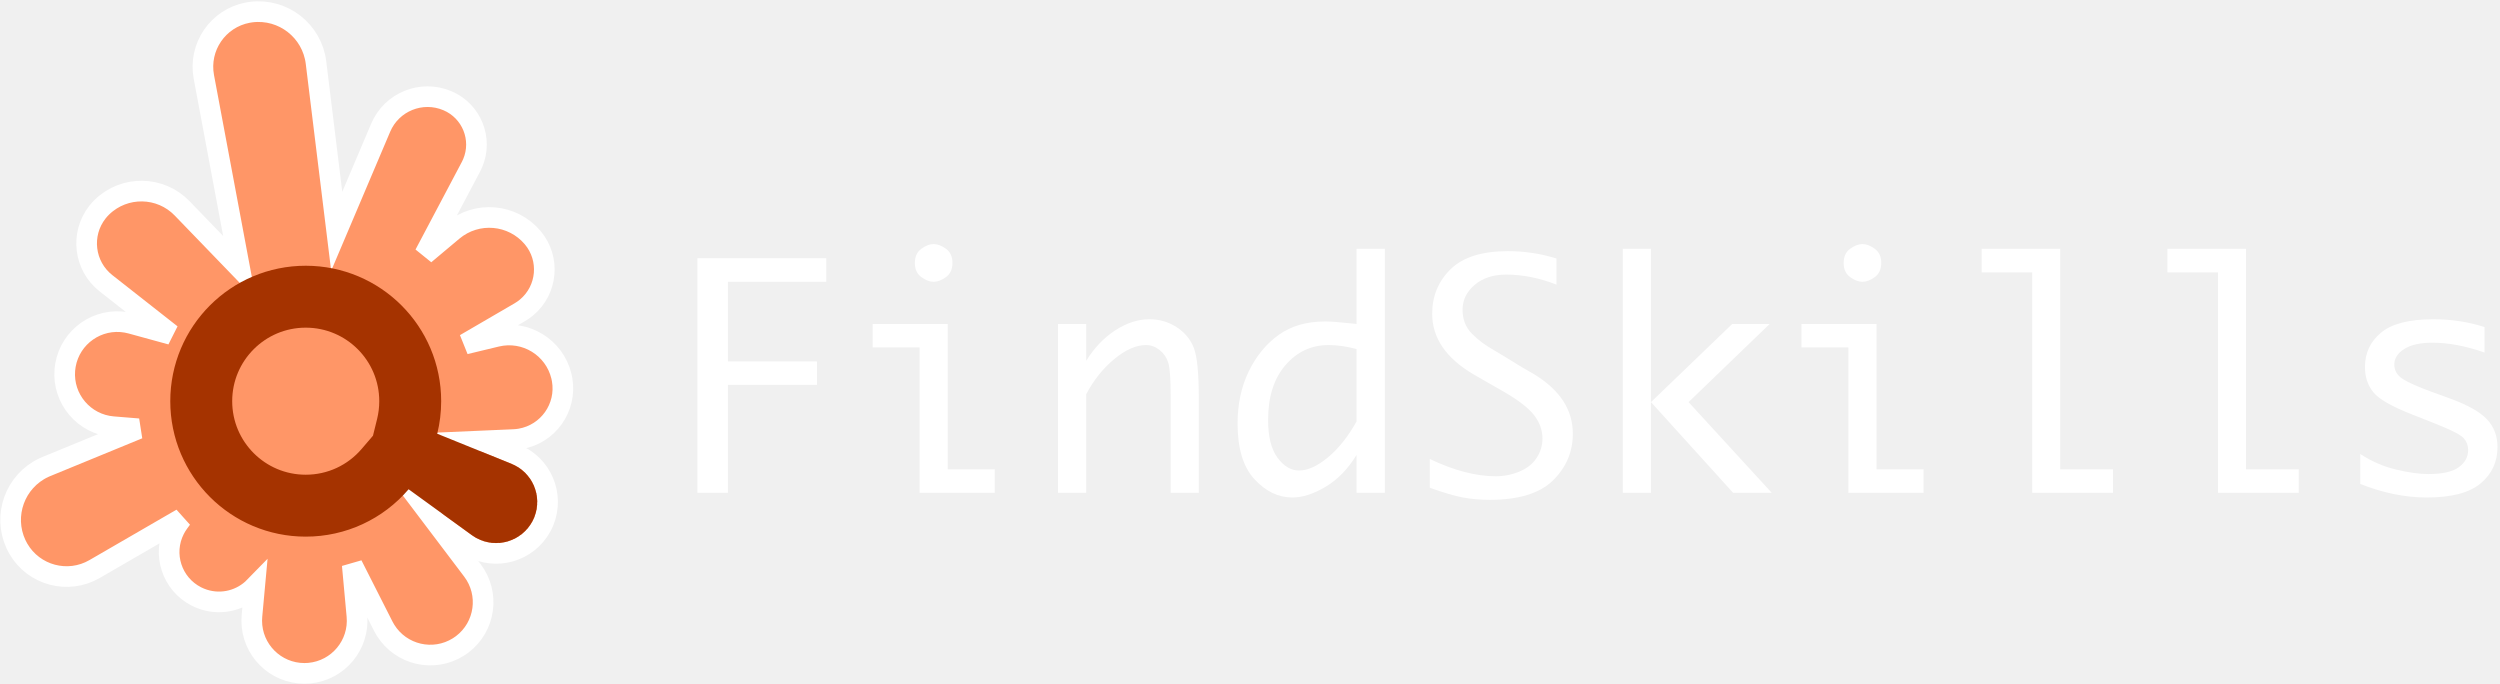
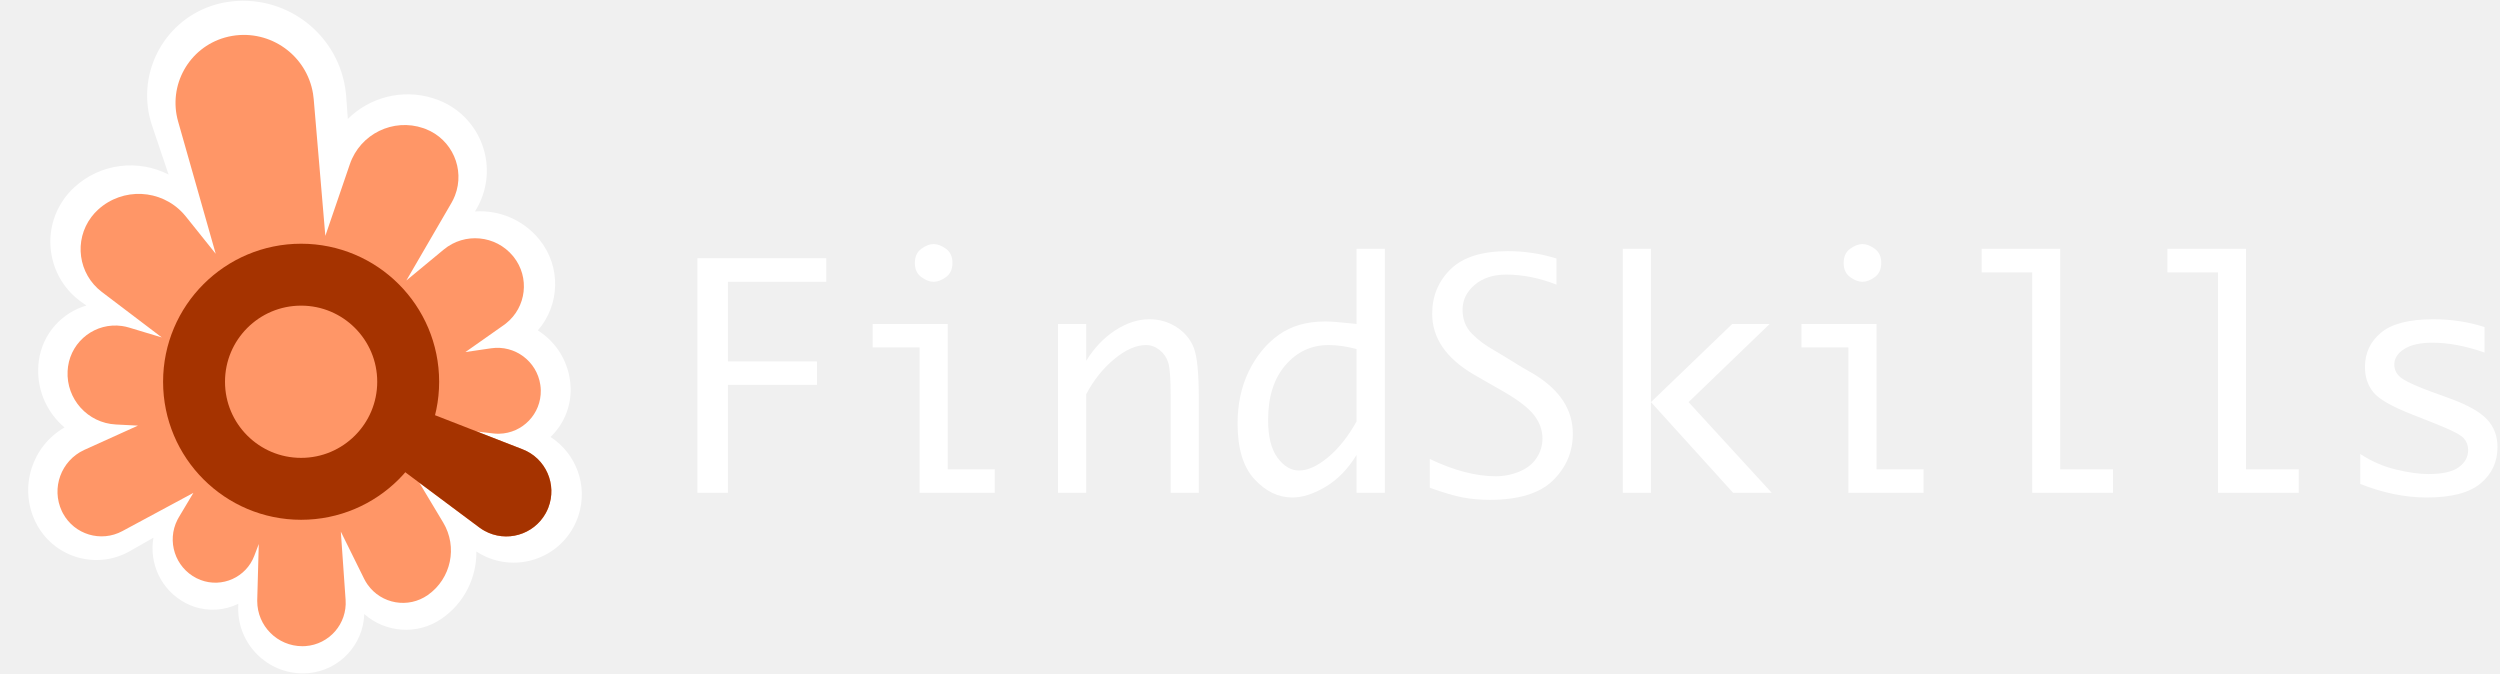
- <svg xmlns="http://www.w3.org/2000/svg" xmlns:xlink="http://www.w3.org/1999/xlink" width="969px" height="265px" viewBox="0 0 969 265" version="1.1">
+ <svg xmlns="http://www.w3.org/2000/svg" xmlns:xlink="http://www.w3.org/1999/xlink" width="969px" height="261px" viewBox="0 0 969 261" version="1.1">
  <defs>
-     <path d="M0,0 L969,0 L969,265 L0,265 L0,0 Z" id="path-1" />
+     <path d="M0,0 L969,0 L969,261 L0,261 L0,0 Z" id="path-1" />
  </defs>
-   <g id="findskills_logo_dark_background" stroke="none" fill="none" xlink:href="#path-1" fill-rule="evenodd">
-     <path d="M175,155.5 C175,158.938 174.692,162.337 174.085,165.668 L199.784,176.076 C209.991,180.209 214.914,191.834 210.781,202.04 C210.478,202.788 210.13,203.517 209.739,204.222 C204.4,213.853 192.265,217.333 182.634,211.994 C181.928,211.603 181.247,211.17 180.594,210.696 L158.91,194.969 C148.397,205.756 133.952,212 118.5,212 C87.296,212 62,186.704 62,155.5 C62,124.296 87.296,99 118.5,99 C149.704,99 175,124.296 175,155.5 Z" id="Combined-Shape" stroke="#FFFFFF" stroke-width="8" fill="#FF9667" />
-     <g id="Group" stroke-width="1" transform="translate(7.4737, 8)" fill="#FF9667">
-       <path d="M115.01,16.267 L115.01,16.267 L123.037,81.645 L140.079,41.498 C144.338,31.464 155.925,26.783 165.958,31.042 C175.34,35.024 179.717,45.857 175.735,55.239 C175.531,55.72 175.306,56.192 175.062,56.654 L157.12,90.587 L168.027,81.436 C177.334,73.625 191.211,74.84 199.021,84.147 C205.824,92.254 204.766,104.341 196.659,111.143 C195.823,111.845 194.929,112.474 193.986,113.023 L172.816,125.353 L184.964,122.425 C196.164,119.725 207.431,126.616 210.131,137.816 C210.238,138.262 210.331,138.71 210.409,139.161 C212.271,149.969 205.02,160.24 194.213,162.102 C193.385,162.245 192.548,162.335 191.709,162.372 L139.024,164.68 L175.642,213.094 C182.459,222.108 180.679,234.942 171.665,241.76 C171.18,242.127 170.68,242.471 170.164,242.793 C160.582,248.781 147.959,245.867 141.971,236.284 C141.648,235.768 141.348,235.237 141.073,234.694 L129.056,210.99 L130.865,230.71 C131.896,241.943 123.625,251.884 112.392,252.915 C111.772,252.971 111.149,253 110.526,253 C99.246,253 90.102,243.856 90.102,232.576 C90.102,231.953 90.131,231.33 90.187,230.71 L91.219,219.467 C86.271,224.546 78.698,226.682 71.491,224.363 C70.51,224.047 69.555,223.653 68.637,223.185 C59.125,218.339 55.343,206.699 60.189,197.187 C60.657,196.269 61.198,195.389 61.806,194.557 L62.934,193.014 L29.183,212.56 C18.847,218.547 5.615,215.02 -0.371,204.684 C-0.691,204.131 -0.987,203.564 -1.257,202.985 C-6.482,191.78 -1.634,178.46 9.571,173.235 C9.886,173.088 10.204,172.949 10.526,172.817 L46.142,158.185 L36.329,157.386 C25.102,156.47 16.742,146.627 17.657,135.4 C17.709,134.768 17.79,134.139 17.9,133.515 C19.856,122.422 30.435,115.015 41.528,116.971 C42.152,117.081 42.771,117.22 43.382,117.387 L58.87,121.636 L33.611,101.794 C25.082,95.094 23.6,82.749 30.299,74.22 C30.853,73.515 31.455,72.848 32.101,72.225 C40.817,63.808 54.708,64.05 63.125,72.767 L85.416,95.85 L71.541,21.821 C69.368,10.223 77.007,-0.941 88.606,-3.115 C89.047,-3.198 89.492,-3.267 89.938,-3.322 C102.271,-4.836 113.496,3.934 115.01,16.267 Z" id="Combined-Shape" stroke="#FFFFFF" stroke-width="8" />
-       <path d="M157.496,171.239 L186.305,182.906 C188.321,183.722 189.293,186.018 188.477,188.034 C188.417,188.182 188.348,188.326 188.271,188.465 C187.217,190.368 184.82,191.055 182.917,190.001 C182.778,189.923 182.643,189.838 182.514,189.744 L157.953,171.93 L156.371,170.783 Z M151.526,147.5 C151.526,150.824 151.128,154.086 150.35,157.242 L148.06,166.526 L141.795,173.836 C134.137,182.772 123.02,188 111.026,188 C88.659,188 70.526,169.868 70.526,147.5 C70.526,125.132 88.659,107 111.026,107 C133.394,107 151.526,125.132 151.526,147.5 Z" id="Combined-Shape" stroke="#A53300" stroke-width="24" />
-     </g>
-     <g id="FindSkills" stroke-width="1" transform="translate(257, 63)" fill="#FFFFFF">
-       <polygon id="Path" fill-rule="nonzero" points="13.314 128 13.314 37.086 63.257 37.086 63.257 46.229 25.143 46.229 25.143 77.086 59.657 77.086 59.657 86.171 25.143 86.171 25.143 128" />
-       <path d="M99.429,128 L99.429,71.657 L81.257,71.657 L81.257,62.571 L110.343,62.571 L110.343,118.914 L128.571,118.914 L128.571,128 L99.429,128 Z M97.6,38.914 C97.6,36.476 98.438,34.648 100.114,33.429 C101.79,32.21 103.371,31.6 104.857,31.6 C106.381,31.6 107.981,32.21 109.657,33.429 C111.333,34.648 112.171,36.476 112.171,38.914 C112.171,41.352 111.333,43.181 109.657,44.4 C107.981,45.619 106.381,46.229 104.857,46.229 C103.371,46.229 101.79,45.619 100.114,44.4 C98.438,43.181 97.6,41.352 97.6,38.914 Z" id="Shape" fill-rule="nonzero" />
-       <path d="M153.086,128 L153.086,62.571 L164,62.571 L164,76.857 C167.124,71.829 170.886,67.886 175.286,65.029 C179.686,62.171 184.095,60.743 188.514,60.743 C192.4,60.743 195.924,61.771 199.086,63.829 C202.248,65.886 204.467,68.571 205.743,71.886 C207.019,75.2 207.657,81.714 207.657,91.429 L207.657,128 L196.743,128 L196.743,90.114 C196.743,83.79 196.438,79.629 195.829,77.629 C195.219,75.629 194.105,73.981 192.486,72.686 C190.867,71.39 189.105,70.743 187.2,70.743 C183.352,70.743 179.238,72.562 174.857,76.2 C170.476,79.838 166.857,84.381 164,89.829 L164,128 L153.086,128 Z" id="Path" fill-rule="nonzero" />
-       <path d="M268.8,113.314 C265.486,118.762 261.495,122.876 256.829,125.657 C252.162,128.438 247.867,129.829 243.943,129.829 C238.495,129.829 233.59,127.467 229.229,122.743 C224.867,118.019 222.686,110.838 222.686,101.2 C222.686,93.619 224.133,86.857 227.029,80.914 C229.924,74.971 233.79,70.267 238.629,66.8 C243.467,63.333 249.467,61.6 256.629,61.6 C258.686,61.6 261.81,61.829 266,62.286 C266.61,62.362 267.543,62.457 268.8,62.571 L268.8,33.429 L279.771,33.429 L279.771,128 L268.8,128 L268.8,113.314 Z M268.8,100.343 L268.8,72.286 C264.914,71.257 261.314,70.743 258,70.743 C251.295,70.743 245.705,73.343 241.229,78.543 C236.752,83.743 234.514,90.819 234.514,99.771 C234.514,106.248 235.733,111.133 238.171,114.429 C240.61,117.724 243.39,119.371 246.514,119.371 C249.905,119.371 253.657,117.657 257.771,114.229 C261.886,110.8 265.562,106.171 268.8,100.343 Z" id="Shape" fill-rule="nonzero" />
-       <path d="M297.2,126.057 L297.2,114.914 C306.571,119.371 315.086,121.6 322.743,121.6 C325.943,121.6 329.01,120.99 331.943,119.771 C334.876,118.552 337.095,116.79 338.6,114.486 C340.105,112.181 340.857,109.676 340.857,106.971 C340.857,103.81 339.819,100.848 337.743,98.086 C335.667,95.324 331.79,92.286 326.114,88.971 L320.114,85.543 L314.057,82.057 C303.429,75.771 298.114,67.962 298.114,58.629 C298.114,51.771 300.495,46.01 305.257,41.343 C310.019,36.676 317.429,34.343 327.486,34.343 C333.962,34.343 340.229,35.295 346.286,37.2 L346.286,47.314 C339.619,44.724 333.124,43.429 326.8,43.429 C321.771,43.429 317.695,44.762 314.571,47.429 C311.448,50.095 309.886,53.295 309.886,57.029 C309.886,60.762 311.086,63.857 313.486,66.314 C315.886,68.771 318.933,71.029 322.629,73.086 L327.2,75.829 L332.857,79.314 L337.714,82.114 C347.657,88.21 352.629,95.867 352.629,105.086 C352.629,112.133 350.067,118.171 344.943,123.2 C339.819,128.229 331.619,130.743 320.343,130.743 C316.762,130.743 313.333,130.438 310.057,129.829 C306.781,129.219 302.495,127.962 297.2,126.057 Z" id="Path" fill-rule="nonzero" />
-       <polygon id="Path" fill-rule="nonzero" points="372 128 372 33.429 382.914 33.429 382.914 92.857 414.4 62.571 428.914 62.571 397.486 92.857 429.714 128 414.743 128 382.914 92.857 382.914 128" />
-       <path d="M459.429,128 L459.429,71.657 L441.257,71.657 L441.257,62.571 L470.343,62.571 L470.343,118.914 L488.571,118.914 L488.571,128 L459.429,128 Z M457.6,38.914 C457.6,36.476 458.438,34.648 460.114,33.429 C461.79,32.21 463.371,31.6 464.857,31.6 C466.381,31.6 467.981,32.21 469.657,33.429 C471.333,34.648 472.171,36.476 472.171,38.914 C472.171,41.352 471.333,43.181 469.657,44.4 C467.981,45.619 466.381,46.229 464.857,46.229 C463.371,46.229 461.79,45.619 460.114,44.4 C458.438,43.181 457.6,41.352 457.6,38.914 Z" id="Shape" fill-rule="nonzero" />
-       <polygon id="Path" fill-rule="nonzero" points="530.686 128 530.686 42.571 511.086 42.571 511.086 33.429 541.543 33.429 541.543 118.914 562 118.914 562 128" />
-       <polygon id="Path" fill-rule="nonzero" points="602.686 128 602.686 42.571 583.086 42.571 583.086 33.429 613.543 33.429 613.543 118.914 634 118.914 634 128" />
-       <path d="M657.829,124.571 L657.829,112.971 C662.21,115.829 666.838,117.838 671.714,119 C676.59,120.162 680.743,120.743 684.171,120.743 C689.657,120.743 693.61,119.857 696.029,118.086 C698.448,116.314 699.657,114.095 699.657,111.429 C699.657,109.676 699.105,108.171 698,106.914 C696.857,105.657 694.038,104.114 689.543,102.286 L685.771,100.743 L678.229,97.771 C670.114,94.61 664.99,91.676 662.857,88.971 C660.724,86.305 659.657,83.067 659.657,79.257 C659.657,73.848 661.733,69.41 665.886,65.943 C670.038,62.476 676.8,60.743 686.171,60.743 C693.143,60.743 699.752,61.752 706,63.771 L706,73.657 C698.8,71.105 692.038,69.829 685.714,69.829 C681.105,69.829 677.505,70.638 674.914,72.257 C672.324,73.876 671.029,75.886 671.029,78.286 C671.029,80.648 672.152,82.533 674.4,83.943 C676.648,85.352 680.286,86.971 685.314,88.8 L692.686,91.486 C699.467,93.962 704.229,96.648 706.971,99.543 C709.676,102.438 711.029,106.038 711.029,110.343 C711.029,116.019 708.857,120.686 704.514,124.343 C700.171,128 693.2,129.829 683.6,129.829 C675.257,129.829 666.667,128.076 657.829,124.571 Z" id="Path" fill-rule="nonzero" />
+   <g id="findskills_logo_dark_background" stroke="none" fill="none" xlink:href="#path-1" fill-rule="evenodd" stroke-width="1">
+     <g id="FindSkills" transform="translate(257, 63)">
+       <polygon id="Path" fill="#FFFFFF" fill-rule="nonzero" points="13.314 128 13.314 37.086 63.257 37.086 63.257 46.229 25.143 46.229 25.143 77.086 59.657 77.086 59.657 86.171 25.143 86.171 25.143 128" />
+       <path d="M99.429,128 L99.429,71.657 L81.257,71.657 L81.257,62.571 L110.343,62.571 L110.343,118.914 L128.571,118.914 L128.571,128 L99.429,128 Z M97.6,38.914 C97.6,36.476 98.438,34.648 100.114,33.429 C101.79,32.21 103.371,31.6 104.857,31.6 C106.381,31.6 107.981,32.21 109.657,33.429 C111.333,34.648 112.171,36.476 112.171,38.914 C112.171,41.352 111.333,43.181 109.657,44.4 C107.981,45.619 106.381,46.229 104.857,46.229 C103.371,46.229 101.79,45.619 100.114,44.4 C98.438,43.181 97.6,41.352 97.6,38.914 Z" id="Shape" fill="#FFFFFF" fill-rule="nonzero" />
+       <path d="M153.086,128 L153.086,62.571 L164,62.571 L164,76.857 C167.124,71.829 170.886,67.886 175.286,65.029 C179.686,62.171 184.095,60.743 188.514,60.743 C192.4,60.743 195.924,61.771 199.086,63.829 C202.248,65.886 204.467,68.571 205.743,71.886 C207.019,75.2 207.657,81.714 207.657,91.429 L207.657,128 L196.743,128 L196.743,90.114 C196.743,83.79 196.438,79.629 195.829,77.629 C195.219,75.629 194.105,73.981 192.486,72.686 C190.867,71.39 189.105,70.743 187.2,70.743 C183.352,70.743 179.238,72.562 174.857,76.2 C170.476,79.838 166.857,84.381 164,89.829 L164,128 L153.086,128 Z" id="Path" fill="#FFFFFF" fill-rule="nonzero" />
+       <path d="M268.8,113.314 C265.486,118.762 261.495,122.876 256.829,125.657 C252.162,128.438 247.867,129.829 243.943,129.829 C238.495,129.829 233.59,127.467 229.229,122.743 C224.867,118.019 222.686,110.838 222.686,101.2 C222.686,93.619 224.133,86.857 227.029,80.914 C229.924,74.971 233.79,70.267 238.629,66.8 C243.467,63.333 249.467,61.6 256.629,61.6 C258.686,61.6 261.81,61.829 266,62.286 C266.61,62.362 267.543,62.457 268.8,62.571 L268.8,33.429 L279.771,33.429 L279.771,128 L268.8,128 L268.8,113.314 Z M268.8,100.343 L268.8,72.286 C264.914,71.257 261.314,70.743 258,70.743 C251.295,70.743 245.705,73.343 241.229,78.543 C236.752,83.743 234.514,90.819 234.514,99.771 C234.514,106.248 235.733,111.133 238.171,114.429 C240.61,117.724 243.39,119.371 246.514,119.371 C249.905,119.371 253.657,117.657 257.771,114.229 C261.886,110.8 265.562,106.171 268.8,100.343 Z" id="Shape" fill="#FFFFFF" fill-rule="nonzero" />
+       <path d="M297.2,126.057 L297.2,114.914 C306.571,119.371 315.086,121.6 322.743,121.6 C325.943,121.6 329.01,120.99 331.943,119.771 C334.876,118.552 337.095,116.79 338.6,114.486 C340.105,112.181 340.857,109.676 340.857,106.971 C340.857,103.81 339.819,100.848 337.743,98.086 C335.667,95.324 331.79,92.286 326.114,88.971 L320.114,85.543 L314.057,82.057 C303.429,75.771 298.114,67.962 298.114,58.629 C298.114,51.771 300.495,46.01 305.257,41.343 C310.019,36.676 317.429,34.343 327.486,34.343 C333.962,34.343 340.229,35.295 346.286,37.2 L346.286,47.314 C339.619,44.724 333.124,43.429 326.8,43.429 C321.771,43.429 317.695,44.762 314.571,47.429 C311.448,50.095 309.886,53.295 309.886,57.029 C309.886,60.762 311.086,63.857 313.486,66.314 C315.886,68.771 318.933,71.029 322.629,73.086 L327.2,75.829 L332.857,79.314 L337.714,82.114 C347.657,88.21 352.629,95.867 352.629,105.086 C352.629,112.133 350.067,118.171 344.943,123.2 C339.819,128.229 331.619,130.743 320.343,130.743 C316.762,130.743 313.333,130.438 310.057,129.829 C306.781,129.219 302.495,127.962 297.2,126.057 Z" id="Path" fill="#FFFFFF" fill-rule="nonzero" />
+       <polygon id="Path" fill="#FFFFFF" fill-rule="nonzero" points="372 128 372 33.429 382.914 33.429 382.914 92.857 414.4 62.571 428.914 62.571 397.486 92.857 429.714 128 414.743 128 382.914 92.857 382.914 128" />
+       <path d="M459.429,128 L459.429,71.657 L441.257,71.657 L441.257,62.571 L470.343,62.571 L470.343,118.914 L488.571,118.914 L488.571,128 L459.429,128 Z M457.6,38.914 C457.6,36.476 458.438,34.648 460.114,33.429 C461.79,32.21 463.371,31.6 464.857,31.6 C466.381,31.6 467.981,32.21 469.657,33.429 C471.333,34.648 472.171,36.476 472.171,38.914 C472.171,41.352 471.333,43.181 469.657,44.4 C467.981,45.619 466.381,46.229 464.857,46.229 C463.371,46.229 461.79,45.619 460.114,44.4 C458.438,43.181 457.6,41.352 457.6,38.914 Z" id="Shape" fill="#FFFFFF" fill-rule="nonzero" />
+       <polygon id="Path" fill="#FFFFFF" fill-rule="nonzero" points="530.686 128 530.686 42.571 511.086 42.571 511.086 33.429 541.543 33.429 541.543 118.914 562 118.914 562 128" />
+       <polygon id="Path" fill="#FFFFFF" fill-rule="nonzero" points="602.686 128 602.686 42.571 583.086 42.571 583.086 33.429 613.543 33.429 613.543 118.914 634 118.914 634 128" />
+       <path d="M657.829,124.571 L657.829,112.971 C662.21,115.829 666.838,117.838 671.714,119 C676.59,120.162 680.743,120.743 684.171,120.743 C689.657,120.743 693.61,119.857 696.029,118.086 C698.448,116.314 699.657,114.095 699.657,111.429 C699.657,109.676 699.105,108.171 698,106.914 C696.857,105.657 694.038,104.114 689.543,102.286 L685.771,100.743 L678.229,97.771 C670.114,94.61 664.99,91.676 662.857,88.971 C660.724,86.305 659.657,83.067 659.657,79.257 C659.657,73.848 661.733,69.41 665.886,65.943 C670.038,62.476 676.8,60.743 686.171,60.743 C693.143,60.743 699.752,61.752 706,63.771 L706,73.657 C698.8,71.105 692.038,69.829 685.714,69.829 C681.105,69.829 677.505,70.638 674.914,72.257 C672.324,73.876 671.029,75.886 671.029,78.286 C671.029,80.648 672.152,82.533 674.4,83.943 C676.648,85.352 680.286,86.971 685.314,88.8 L692.686,91.486 C699.467,93.962 704.229,96.648 706.971,99.543 C709.676,102.438 711.029,106.038 711.029,110.343 C711.029,116.019 708.857,120.686 704.514,124.343 C700.171,128 693.2,129.829 683.6,129.829 C675.257,129.829 666.667,128.076 657.829,124.571 Z" id="Path" fill="#FFFFFF" fill-rule="nonzero" />
+       <g id="Group" transform="translate(-247, -63)">
+         <path d="M123.818,34.193 C123.988,35.283 124.113,36.379 124.193,37.479 L124.817,46.099 C133.215,37.797 145.811,34.297 157.865,38.076 C158.648,38.322 159.422,38.596 160.185,38.9 C175.25,44.892 182.605,61.963 176.612,77.028 C175.929,78.746 175.085,80.395 174.092,81.954 C183.263,81.348 192.585,85.009 198.887,92.637 L199.145,92.953 C207.577,103.448 207.01,118.26 198.463,128.065 C204.613,131.946 209.206,138.261 210.696,145.964 C210.97,147.381 211.131,148.819 211.178,150.262 C211.421,157.743 208.394,164.572 203.385,169.375 C213.281,175.752 218.034,188.219 214.183,199.924 C213.665,201.499 213,203.021 212.197,204.472 C205.143,217.221 189.089,221.837 176.34,214.783 C175.761,214.462 175.194,214.12 174.64,213.756 C174.77,223.837 169.995,233.749 161.129,239.83 C151.713,246.289 139.369,245.238 131.19,237.999 C130.817,249.848 121.645,259.823 109.539,260.906 C108.834,260.968 108.128,261 107.421,261 C93.557,261 82.319,249.761 82.319,235.898 C82.319,235.604 82.324,235.31 82.334,235.016 L82.37,234.02 C77.165,236.57 70.986,237.129 65.074,235.092 C64.075,234.748 63.102,234.334 62.161,233.854 C52.573,228.959 47.699,218.484 49.476,208.407 L40.343,213.614 C27.751,220.791 11.724,216.401 4.547,203.809 C4.19,203.183 3.859,202.542 3.555,201.888 C-2.648,188.563 2.492,172.866 15.006,165.678 C8.538,160.21 4.533,151.952 4.804,142.828 C4.835,141.814 4.918,140.802 5.055,139.797 C6.481,129.332 13.974,121.185 23.503,118.42 L21.725,117.176 C8.767,108.095 5.623,90.228 14.704,77.269 C15.872,75.602 17.215,74.065 18.709,72.682 C28.932,63.222 43.642,61.648 55.35,67.67 L48.959,48.734 C42.485,29.546 52.79,8.743 71.978,2.268 C73.954,1.601 75.985,1.104 78.046,0.782 C99.912,-2.631 120.405,12.327 123.818,34.193 Z" id="Combined-Shape" fill="#FFFFFF" />
+         <path d="M111.321,36.249 C111.441,36.967 111.532,37.689 111.593,38.415 L116.1,91.427 L125.604,63.646 C129.616,51.92 142.374,45.666 154.1,49.677 C154.385,49.775 154.667,49.878 154.948,49.986 C165.227,53.971 170.329,65.534 166.344,75.813 C165.968,76.786 165.515,77.727 164.991,78.629 L147.501,108.722 L162.004,96.72 C170.113,90.01 182.126,91.143 188.837,99.252 C188.922,99.354 189.005,99.457 189.087,99.561 C195.392,107.511 194.058,119.067 186.108,125.372 C185.832,125.591 185.55,125.802 185.262,126.004 L170.406,136.453 L180.367,134.995 C189.551,133.649 198.088,140.004 199.433,149.189 C199.533,149.869 199.591,150.555 199.607,151.243 C199.814,160.353 192.597,167.906 183.487,168.114 C182.711,168.131 181.934,168.094 181.164,168.003 L174.835,167.25 L192.582,174.164 C201.574,177.666 206.024,187.795 202.521,196.787 C202.236,197.518 201.902,198.229 201.522,198.916 C196.844,207.356 186.209,210.405 177.769,205.727 C177.083,205.346 176.423,204.92 175.794,204.451 L152.522,187.093 L161.784,202.541 C167.462,212.014 164.869,224.263 155.838,230.621 C148.261,235.955 137.794,234.137 132.46,226.559 C131.963,225.853 131.521,225.11 131.138,224.336 L122.103,206.058 L123.955,232.512 C124.603,241.759 117.631,249.78 108.385,250.427 C107.994,250.454 107.603,250.468 107.212,250.468 C97.541,250.468 89.701,242.628 89.701,232.956 C89.701,232.796 89.703,232.635 89.707,232.475 L90.302,210.856 L88.565,215.433 C85.4,223.77 76.076,227.963 67.739,224.798 C67.193,224.591 66.659,224.354 66.139,224.089 C57.856,219.869 54.562,209.733 58.783,201.45 C58.953,201.115 59.135,200.786 59.328,200.463 L64.954,191.04 L37.411,205.862 C29.146,210.311 18.839,207.216 14.391,198.951 C14.237,198.664 14.091,198.374 13.954,198.079 C9.801,189.172 13.654,178.585 22.561,174.432 C22.623,174.403 22.685,174.374 22.747,174.346 L43.473,164.97 L34.89,164.528 C24.009,163.966 15.643,154.691 16.205,143.81 C16.235,143.23 16.29,142.651 16.371,142.075 C17.794,131.969 27.141,124.93 37.247,126.353 C38.182,126.485 39.106,126.688 40.01,126.961 L52.727,130.798 L29.463,113.152 C20.323,106.219 18.534,93.189 25.467,84.05 C26.229,83.045 27.081,82.112 28.012,81.262 C37.551,72.555 52.343,73.229 61.05,82.768 C61.388,83.139 61.715,83.52 62.029,83.912 L73.613,98.371 L59.038,47.084 C55.062,33.092 63.181,18.527 77.172,14.551 C78.116,14.283 79.074,14.067 80.042,13.906 C94.849,11.438 108.853,21.441 111.321,36.249 Z" id="Combined-Shape" fill="#FF9667" />
+         <g transform="translate(54.2124, 95.468)">
+           <path d="M111.45,42.57 C121.1,42.57 128.923,50.393 128.923,60.043 C128.923,60.828 128.87,61.612 128.765,62.389 L121.533,115.762 C120.849,120.807 116.542,124.57 111.45,124.57 C106.359,124.57 102.051,120.807 101.368,115.762 L94.136,62.389 C92.84,52.827 99.542,44.024 109.104,42.729 C109.882,42.623 110.666,42.57 111.45,42.57 Z" id="Rectangle-Copy-7" fill="#A53300" transform="translate(111.4503, 83.5704) rotate(119) translate(-111.4503, -83.5704)" />
+           <circle id="Oval" stroke="#A53300" stroke-width="24" fill="#FF9667" cx="52.5" cy="52.5" r="41.5" />
+         </g>
+       </g>
    </g>
  </g>
</svg>
